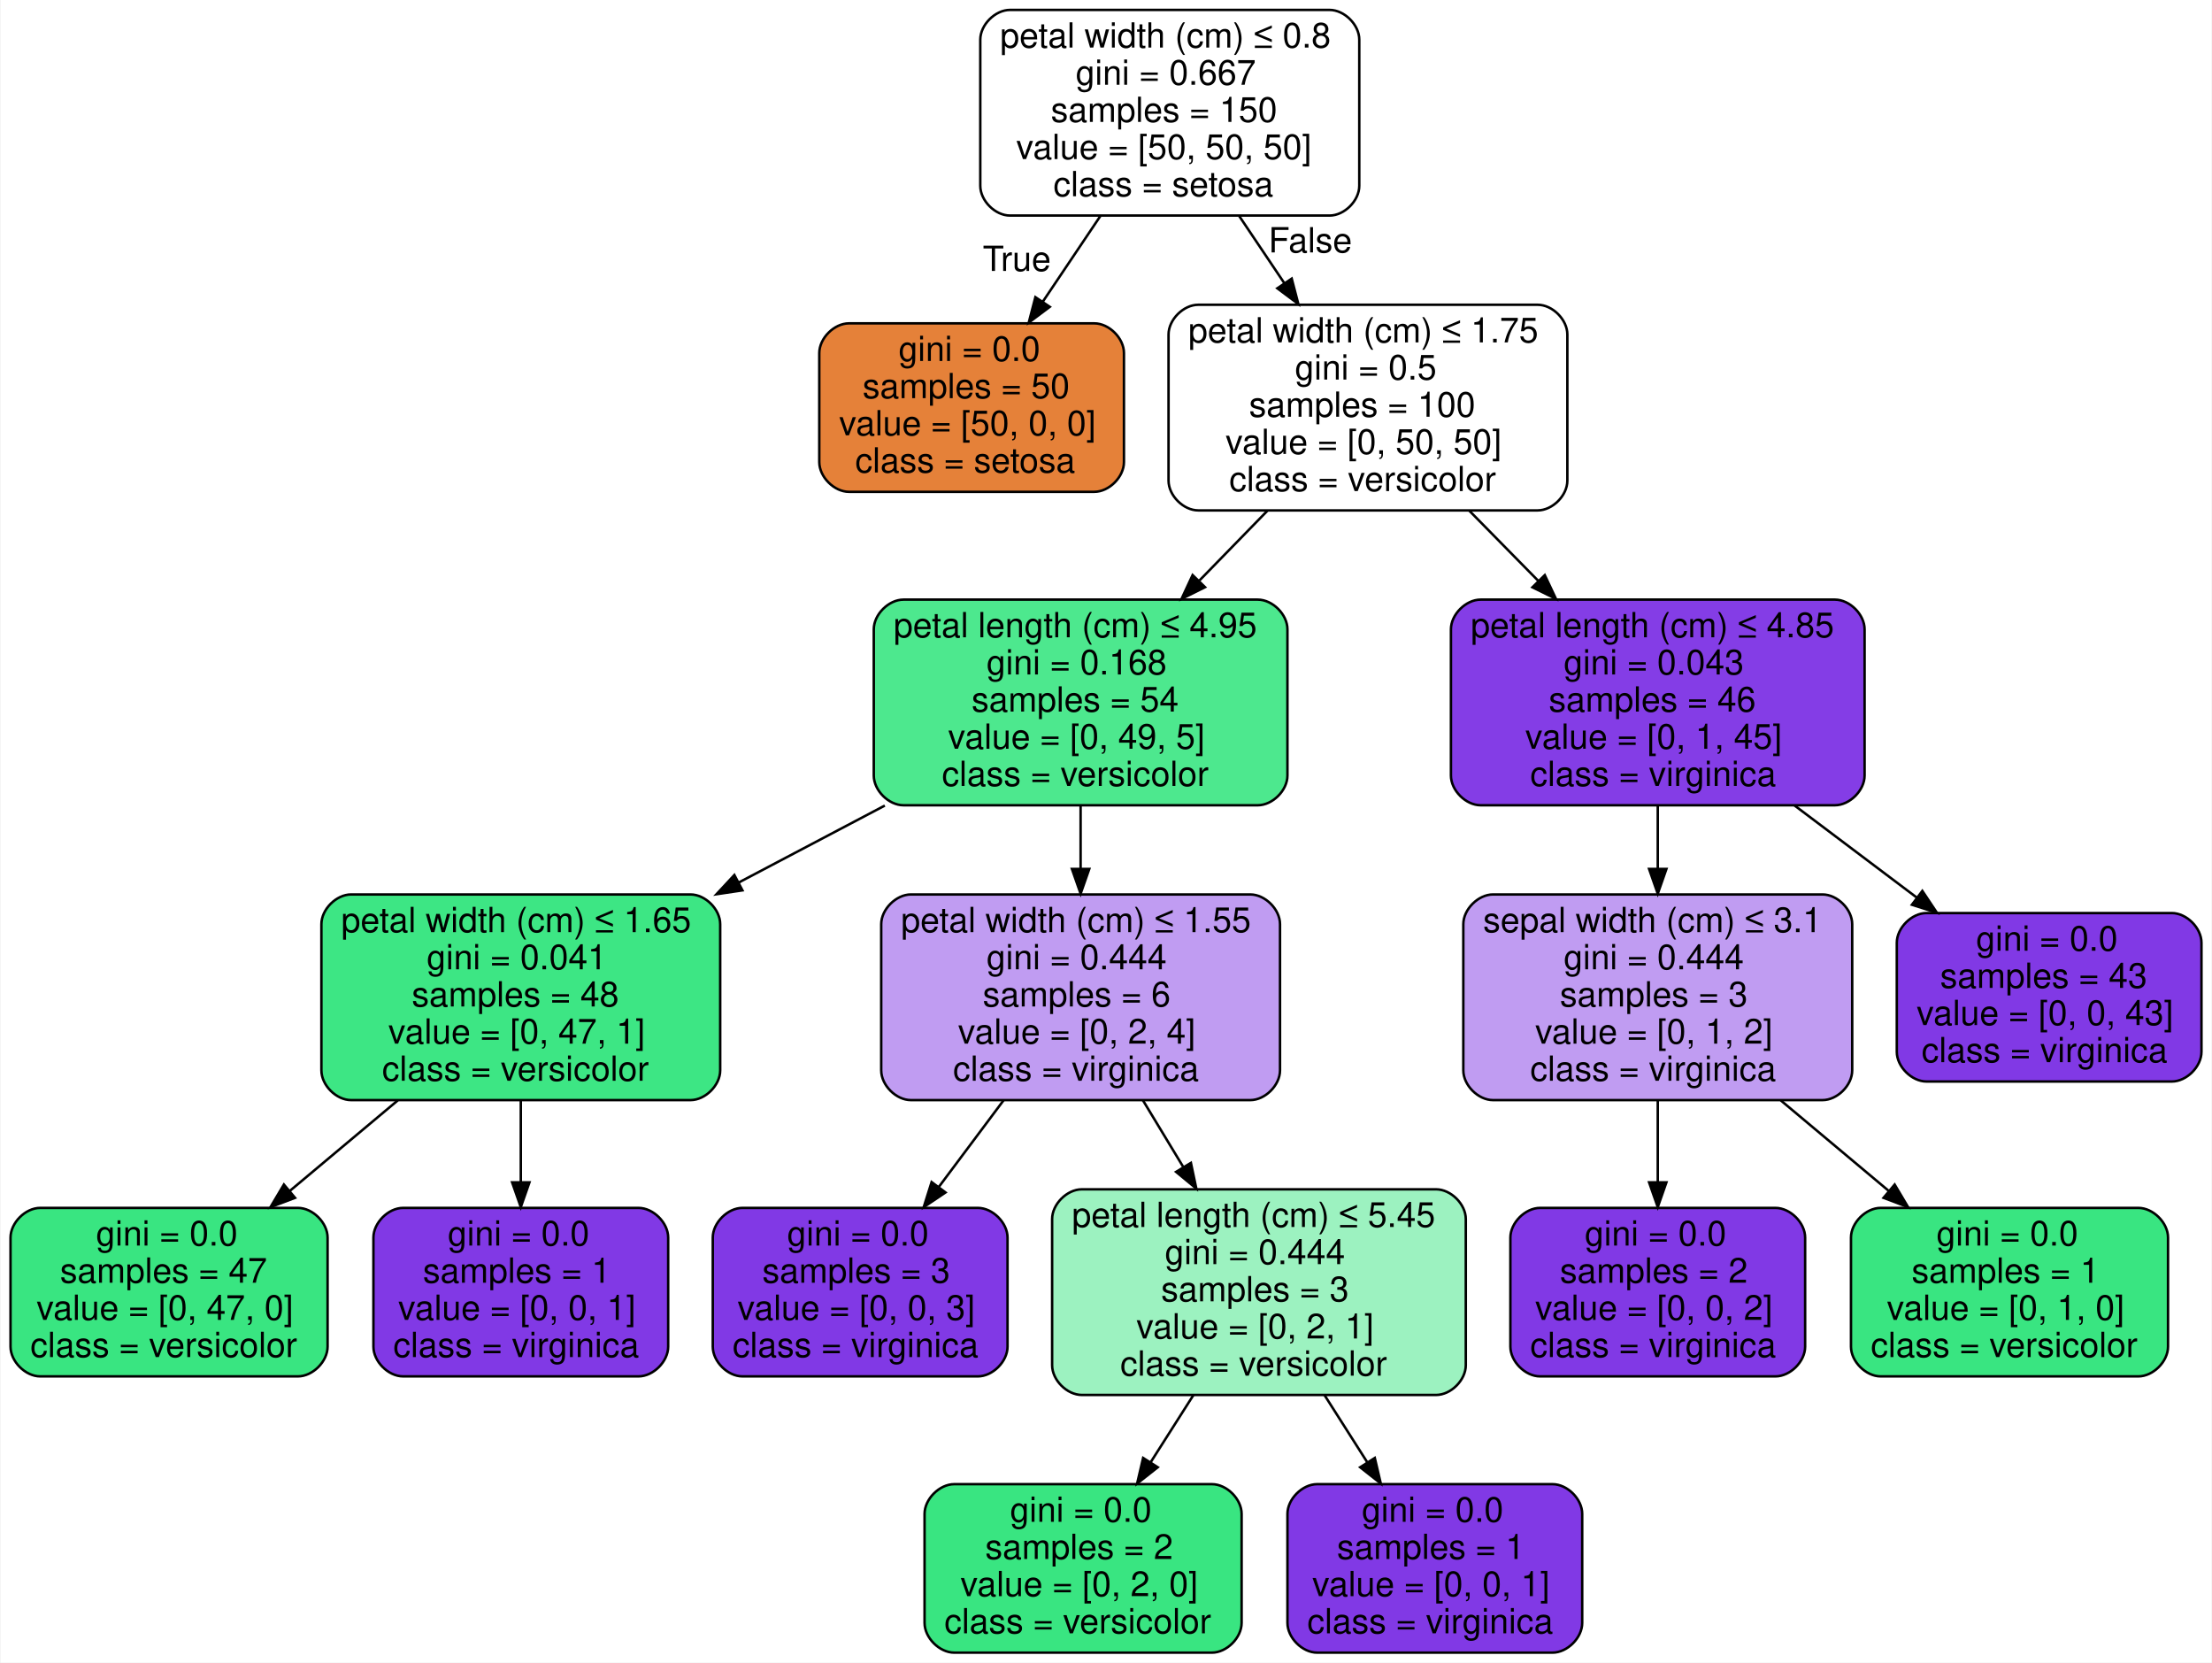
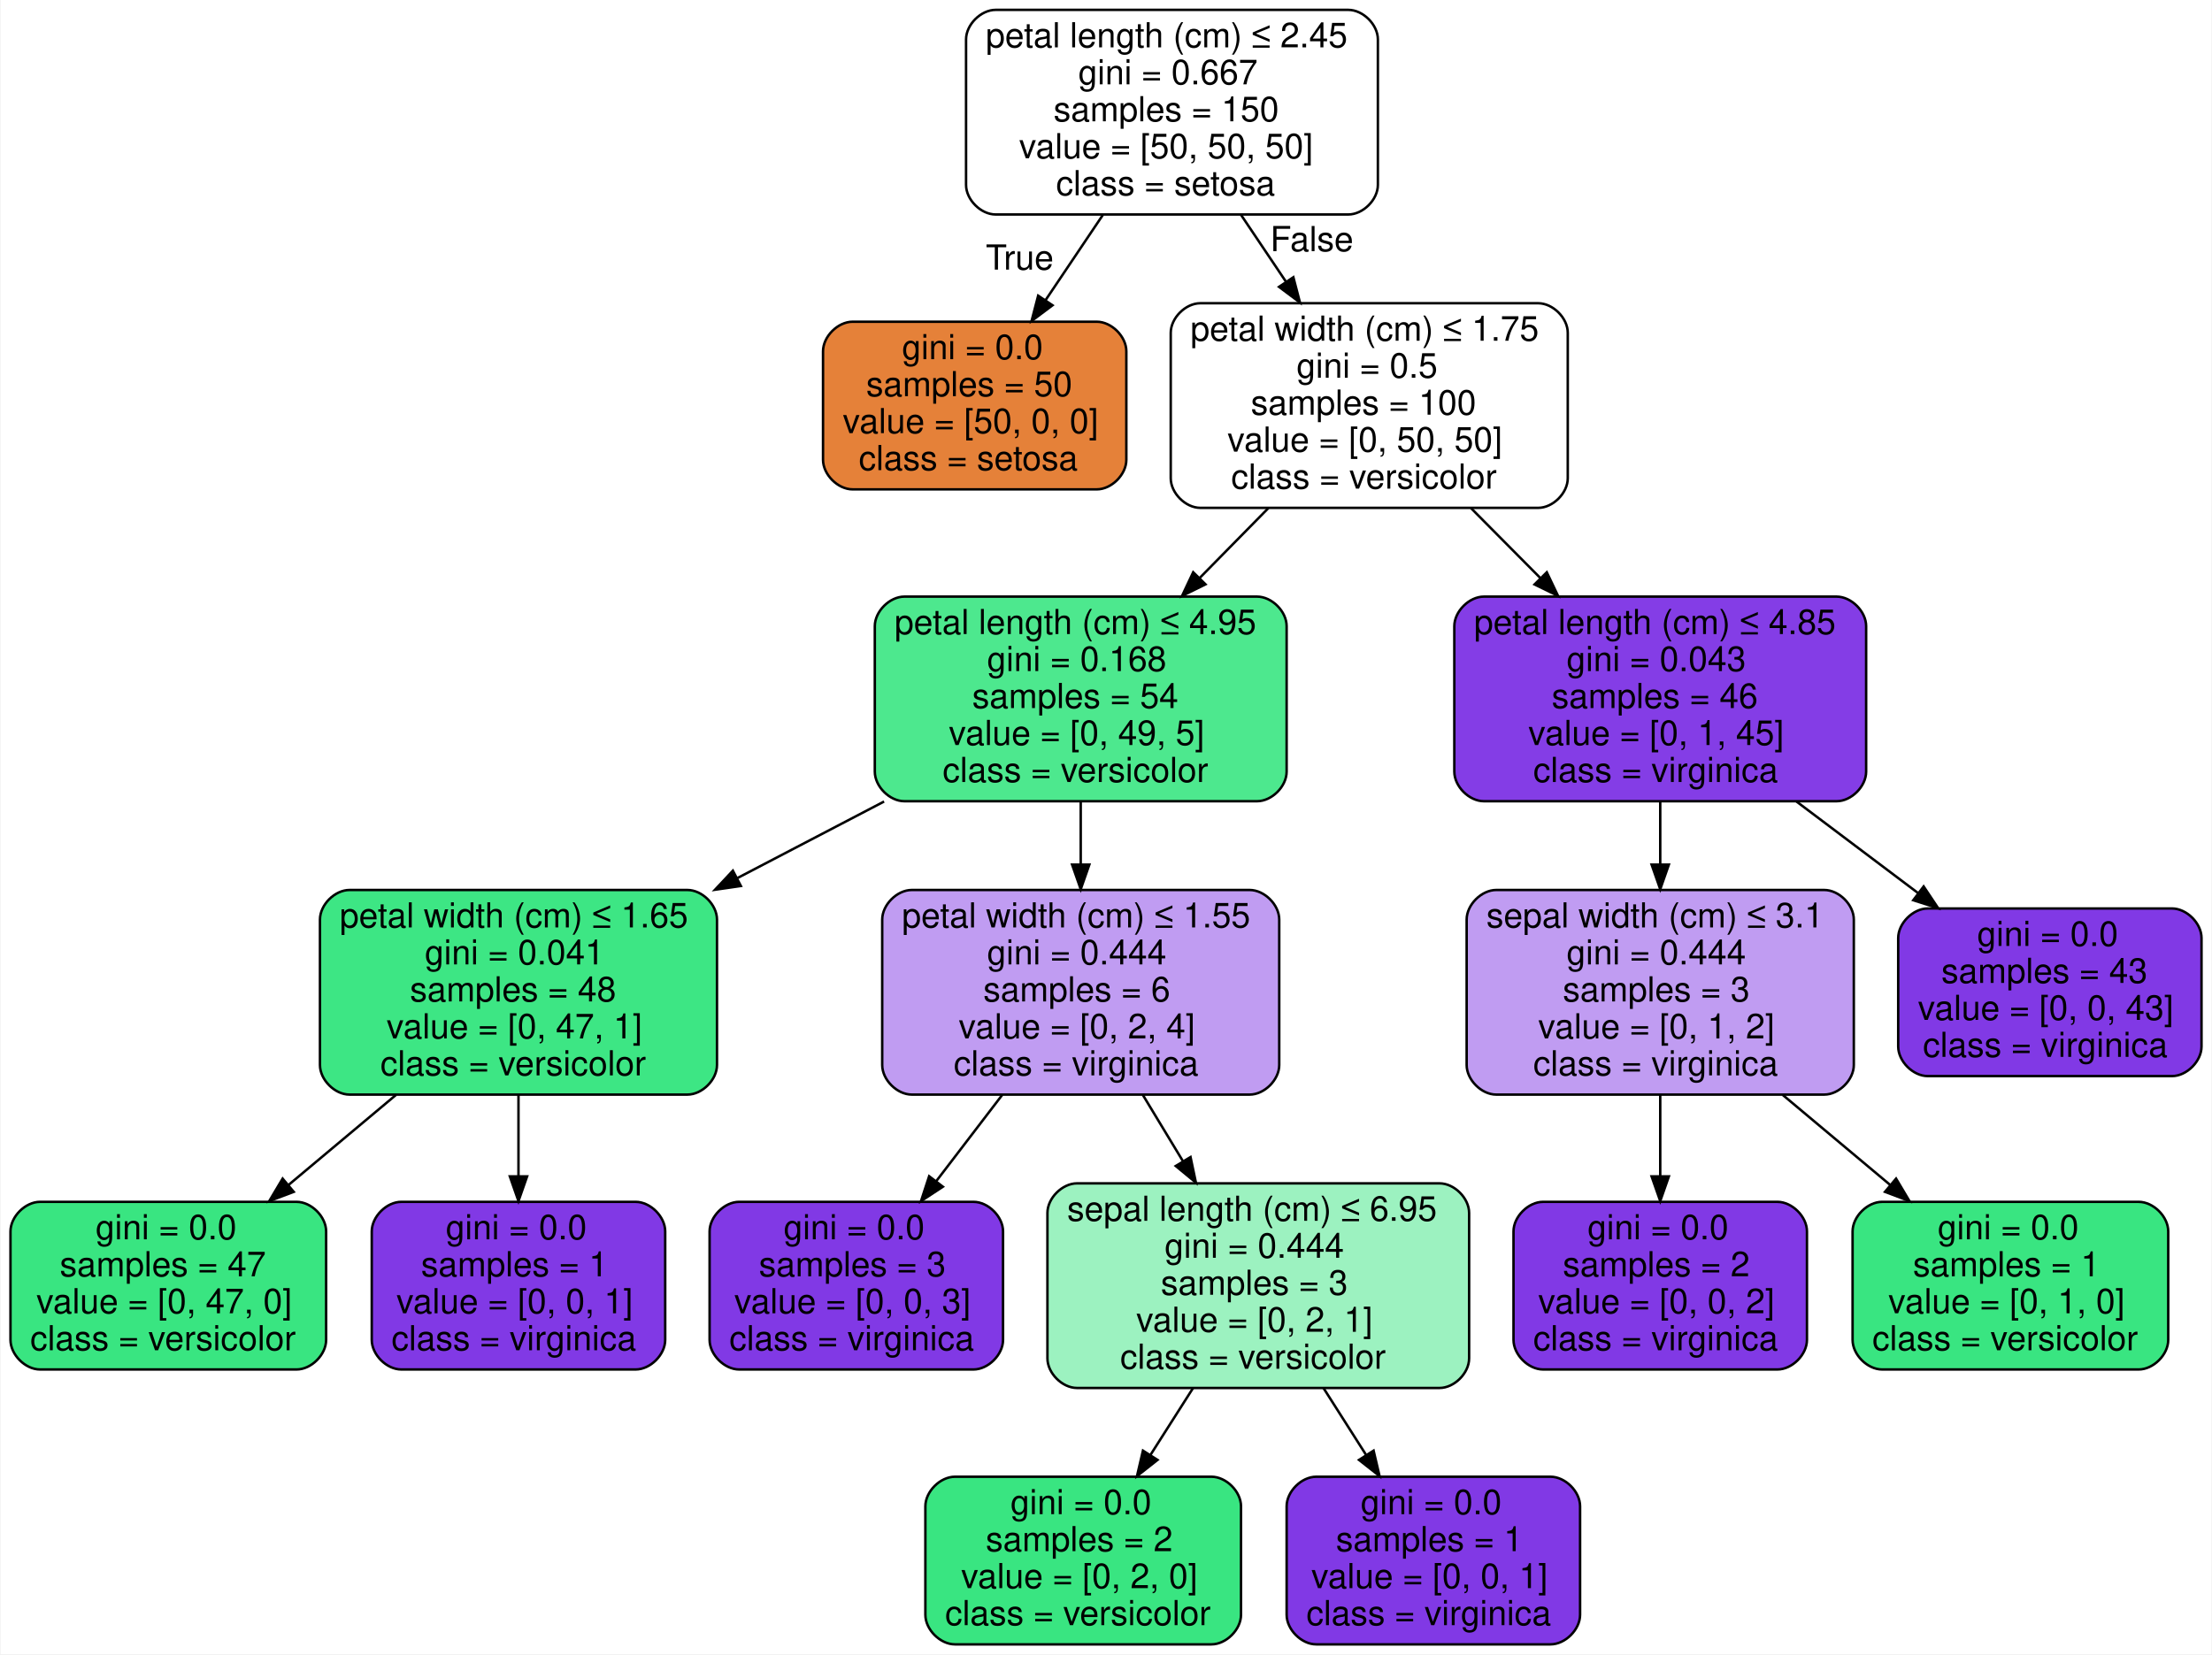
- <svg xmlns="http://www.w3.org/2000/svg" width="893pt" height="671pt" viewBox="0.00 0.00 892.50 671.00">
+ <svg xmlns="http://www.w3.org/2000/svg" width="897pt" height="671pt" viewBox="0.00 0.00 896.50 671.00">
  <g id="graph0" class="graph" transform="scale(1 1) rotate(0) translate(4 667)">
-     <polygon fill="#ffffff" stroke="transparent" points="-4,4 -4,-667 888.5,-667 888.5,4 -4,4" />
+     <polygon fill="#ffffff" stroke="transparent" points="-4,4 -4,-667 892.5,-667 892.5,4 -4,4" />
    <g id="node1" class="node">
-       <path fill="#ffffff" stroke="#000000" d="M532.5,-663C532.5,-663 403.5,-663 403.5,-663 397.5,-663 391.5,-657 391.5,-651 391.5,-651 391.5,-592 391.5,-592 391.5,-586 397.5,-580 403.5,-580 403.5,-580 532.5,-580 532.5,-580 538.5,-580 544.5,-586 544.5,-592 544.5,-592 544.5,-651 544.5,-651 544.5,-657 538.5,-663 532.5,-663" />
-       <text text-anchor="start" x="399.5" y="-647.8" font-family="Helvetica,sans-Serif" font-size="14.00" fill="#000000">petal width (cm) ≤ 0.8</text>
-       <text text-anchor="start" x="430" y="-632.8" font-family="Helvetica,sans-Serif" font-size="14.00" fill="#000000">gini = 0.667</text>
-       <text text-anchor="start" x="420" y="-617.8" font-family="Helvetica,sans-Serif" font-size="14.00" fill="#000000">samples = 150</text>
-       <text text-anchor="start" x="406" y="-602.8" font-family="Helvetica,sans-Serif" font-size="14.00" fill="#000000">value = [50, 50, 50]</text>
-       <text text-anchor="start" x="421" y="-587.8" font-family="Helvetica,sans-Serif" font-size="14.00" fill="#000000">class = setosa</text>
+       <path fill="#ffffff" stroke="#000000" d="M542.5,-663C542.5,-663 399.5,-663 399.5,-663 393.5,-663 387.5,-657 387.5,-651 387.5,-651 387.5,-592 387.5,-592 387.5,-586 393.5,-580 399.5,-580 399.5,-580 542.5,-580 542.5,-580 548.5,-580 554.5,-586 554.5,-592 554.5,-592 554.5,-651 554.5,-651 554.5,-657 548.5,-663 542.5,-663" />
+       <text text-anchor="start" x="395.5" y="-647.8" font-family="Helvetica,sans-Serif" font-size="14.00" fill="#000000">petal length (cm) ≤ 2.45</text>
+       <text text-anchor="start" x="433" y="-632.8" font-family="Helvetica,sans-Serif" font-size="14.00" fill="#000000">gini = 0.667</text>
+       <text text-anchor="start" x="423" y="-617.8" font-family="Helvetica,sans-Serif" font-size="14.00" fill="#000000">samples = 150</text>
+       <text text-anchor="start" x="409" y="-602.8" font-family="Helvetica,sans-Serif" font-size="14.00" fill="#000000">value = [50, 50, 50]</text>
+       <text text-anchor="start" x="424" y="-587.8" font-family="Helvetica,sans-Serif" font-size="14.00" fill="#000000">class = setosa</text>
    </g>
    <g id="node2" class="node">
-       <path fill="#e58139" stroke="#000000" d="M437.5,-536.5C437.5,-536.5 338.5,-536.5 338.5,-536.5 332.5,-536.5 326.5,-530.5 326.5,-524.5 326.5,-524.5 326.5,-480.5 326.5,-480.5 326.5,-474.5 332.5,-468.5 338.5,-468.5 338.5,-468.5 437.5,-468.5 437.5,-468.5 443.5,-468.5 449.5,-474.5 449.5,-480.5 449.5,-480.5 449.5,-524.5 449.5,-524.5 449.5,-530.5 443.5,-536.5 437.5,-536.5" />
-       <text text-anchor="start" x="358.5" y="-521.3" font-family="Helvetica,sans-Serif" font-size="14.00" fill="#000000">gini = 0.0</text>
-       <text text-anchor="start" x="344" y="-506.3" font-family="Helvetica,sans-Serif" font-size="14.00" fill="#000000">samples = 50</text>
-       <text text-anchor="start" x="334.5" y="-491.3" font-family="Helvetica,sans-Serif" font-size="14.00" fill="#000000">value = [50, 0, 0]</text>
-       <text text-anchor="start" x="341" y="-476.3" font-family="Helvetica,sans-Serif" font-size="14.00" fill="#000000">class = setosa</text>
+       <path fill="#e58139" stroke="#000000" d="M440.5,-536.5C440.5,-536.5 341.5,-536.5 341.5,-536.5 335.5,-536.5 329.5,-530.5 329.5,-524.5 329.5,-524.5 329.5,-480.5 329.5,-480.5 329.5,-474.5 335.5,-468.5 341.5,-468.5 341.5,-468.5 440.5,-468.5 440.5,-468.5 446.5,-468.5 452.5,-474.5 452.5,-480.5 452.5,-480.5 452.5,-524.5 452.5,-524.5 452.5,-530.5 446.5,-536.5 440.5,-536.5" />
+       <text text-anchor="start" x="361.5" y="-521.3" font-family="Helvetica,sans-Serif" font-size="14.00" fill="#000000">gini = 0.0</text>
+       <text text-anchor="start" x="347" y="-506.3" font-family="Helvetica,sans-Serif" font-size="14.00" fill="#000000">samples = 50</text>
+       <text text-anchor="start" x="337.5" y="-491.3" font-family="Helvetica,sans-Serif" font-size="14.00" fill="#000000">value = [50, 0, 0]</text>
+       <text text-anchor="start" x="344" y="-476.3" font-family="Helvetica,sans-Serif" font-size="14.00" fill="#000000">class = setosa</text>
    </g>
    <g id="edge1" class="edge">
-       <path fill="none" stroke="#000000" d="M440.02,-579.88C432.48,-568.664 424.311,-556.513 416.731,-545.237" />
-       <polygon fill="#000000" stroke="#000000" points="419.553,-543.161 411.069,-536.815 413.743,-547.067 419.553,-543.161" />
-       <text text-anchor="middle" x="406.261" y="-557.648" font-family="Helvetica,sans-Serif" font-size="14.00" fill="#000000">True</text>
+       <path fill="none" stroke="#000000" d="M443.02,-579.88C435.48,-568.664 427.311,-556.513 419.731,-545.237" />
+       <polygon fill="#000000" stroke="#000000" points="422.553,-543.161 414.069,-536.815 416.743,-547.067 422.553,-543.161" />
+       <text text-anchor="middle" x="409.261" y="-557.648" font-family="Helvetica,sans-Serif" font-size="14.00" fill="#000000">True</text>
    </g>
    <g id="node3" class="node">
-       <path fill="#ffffff" stroke="#000000" d="M616.5,-544C616.5,-544 479.5,-544 479.5,-544 473.5,-544 467.5,-538 467.5,-532 467.5,-532 467.5,-473 467.5,-473 467.5,-467 473.5,-461 479.5,-461 479.5,-461 616.5,-461 616.5,-461 622.5,-461 628.5,-467 628.5,-473 628.5,-473 628.5,-532 628.5,-532 628.5,-538 622.5,-544 616.5,-544" />
-       <text text-anchor="start" x="475.5" y="-528.8" font-family="Helvetica,sans-Serif" font-size="14.00" fill="#000000">petal width (cm) ≤ 1.75</text>
-       <text text-anchor="start" x="518.5" y="-513.8" font-family="Helvetica,sans-Serif" font-size="14.00" fill="#000000">gini = 0.5</text>
-       <text text-anchor="start" x="500" y="-498.8" font-family="Helvetica,sans-Serif" font-size="14.00" fill="#000000">samples = 100</text>
-       <text text-anchor="start" x="490.5" y="-483.8" font-family="Helvetica,sans-Serif" font-size="14.00" fill="#000000">value = [0, 50, 50]</text>
-       <text text-anchor="start" x="492" y="-468.8" font-family="Helvetica,sans-Serif" font-size="14.00" fill="#000000">class = versicolor</text>
+       <path fill="#ffffff" stroke="#000000" d="M619.5,-544C619.5,-544 482.5,-544 482.5,-544 476.5,-544 470.5,-538 470.5,-532 470.5,-532 470.5,-473 470.5,-473 470.5,-467 476.5,-461 482.5,-461 482.5,-461 619.5,-461 619.5,-461 625.5,-461 631.5,-467 631.5,-473 631.5,-473 631.5,-532 631.5,-532 631.5,-538 625.5,-544 619.5,-544" />
+       <text text-anchor="start" x="478.5" y="-528.8" font-family="Helvetica,sans-Serif" font-size="14.00" fill="#000000">petal width (cm) ≤ 1.75</text>
+       <text text-anchor="start" x="521.5" y="-513.8" font-family="Helvetica,sans-Serif" font-size="14.00" fill="#000000">gini = 0.5</text>
+       <text text-anchor="start" x="503" y="-498.8" font-family="Helvetica,sans-Serif" font-size="14.00" fill="#000000">samples = 100</text>
+       <text text-anchor="start" x="493.5" y="-483.8" font-family="Helvetica,sans-Serif" font-size="14.00" fill="#000000">value = [0, 50, 50]</text>
+       <text text-anchor="start" x="495" y="-468.8" font-family="Helvetica,sans-Serif" font-size="14.00" fill="#000000">class = versicolor</text>
    </g>
    <g id="edge2" class="edge">
-       <path fill="none" stroke="#000000" d="M495.98,-579.88C501.853,-571.143 508.107,-561.84 514.168,-552.825" />
-       <polygon fill="#000000" stroke="#000000" points="517.226,-554.55 519.9,-544.298 511.417,-550.644 517.226,-554.55" />
-       <text text-anchor="middle" x="524.708" y="-565.131" font-family="Helvetica,sans-Serif" font-size="14.00" fill="#000000">False</text>
+       <path fill="none" stroke="#000000" d="M498.98,-579.88C504.853,-571.143 511.107,-561.84 517.168,-552.825" />
+       <polygon fill="#000000" stroke="#000000" points="520.226,-554.55 522.9,-544.298 514.417,-550.644 520.226,-554.55" />
+       <text text-anchor="middle" x="527.708" y="-565.131" font-family="Helvetica,sans-Serif" font-size="14.00" fill="#000000">False</text>
    </g>
    <g id="node4" class="node">
-       <path fill="#4de88e" stroke="#000000" d="M503.5,-425C503.5,-425 360.5,-425 360.5,-425 354.5,-425 348.5,-419 348.5,-413 348.5,-413 348.5,-354 348.5,-354 348.5,-348 354.5,-342 360.5,-342 360.5,-342 503.5,-342 503.5,-342 509.5,-342 515.5,-348 515.5,-354 515.5,-354 515.5,-413 515.5,-413 515.5,-419 509.5,-425 503.5,-425" />
-       <text text-anchor="start" x="356.5" y="-409.8" font-family="Helvetica,sans-Serif" font-size="14.00" fill="#000000">petal length (cm) ≤ 4.95</text>
-       <text text-anchor="start" x="394" y="-394.8" font-family="Helvetica,sans-Serif" font-size="14.00" fill="#000000">gini = 0.168</text>
-       <text text-anchor="start" x="388" y="-379.8" font-family="Helvetica,sans-Serif" font-size="14.00" fill="#000000">samples = 54</text>
-       <text text-anchor="start" x="378.5" y="-364.8" font-family="Helvetica,sans-Serif" font-size="14.00" fill="#000000">value = [0, 49, 5]</text>
-       <text text-anchor="start" x="376" y="-349.8" font-family="Helvetica,sans-Serif" font-size="14.00" fill="#000000">class = versicolor</text>
+       <path fill="#4de88e" stroke="#000000" d="M505.5,-425C505.5,-425 362.5,-425 362.5,-425 356.5,-425 350.5,-419 350.5,-413 350.5,-413 350.5,-354 350.5,-354 350.5,-348 356.5,-342 362.5,-342 362.5,-342 505.5,-342 505.5,-342 511.5,-342 517.5,-348 517.5,-354 517.5,-354 517.5,-413 517.5,-413 517.5,-419 511.5,-425 505.5,-425" />
+       <text text-anchor="start" x="358.5" y="-409.8" font-family="Helvetica,sans-Serif" font-size="14.00" fill="#000000">petal length (cm) ≤ 4.95</text>
+       <text text-anchor="start" x="396" y="-394.8" font-family="Helvetica,sans-Serif" font-size="14.00" fill="#000000">gini = 0.168</text>
+       <text text-anchor="start" x="390" y="-379.8" font-family="Helvetica,sans-Serif" font-size="14.00" fill="#000000">samples = 54</text>
+       <text text-anchor="start" x="380.5" y="-364.8" font-family="Helvetica,sans-Serif" font-size="14.00" fill="#000000">value = [0, 49, 5]</text>
+       <text text-anchor="start" x="378" y="-349.8" font-family="Helvetica,sans-Serif" font-size="14.00" fill="#000000">class = versicolor</text>
    </g>
    <g id="edge3" class="edge">
-       <path fill="none" stroke="#000000" d="M507.429,-460.88C498.562,-451.783 489.096,-442.072 479.971,-432.712" />
-       <polygon fill="#000000" stroke="#000000" points="482.231,-430.016 472.744,-425.298 477.218,-434.902 482.231,-430.016" />
+       <path fill="none" stroke="#000000" d="M510.079,-460.88C501.047,-451.693 491.399,-441.88 482.111,-432.434" />
+       <polygon fill="#000000" stroke="#000000" points="484.602,-429.975 475.096,-425.298 479.611,-434.883 484.602,-429.975" />
    </g>
    <g id="node13" class="node">
-       <path fill="#843de6" stroke="#000000" d="M736.5,-425C736.5,-425 593.5,-425 593.5,-425 587.5,-425 581.5,-419 581.5,-413 581.5,-413 581.5,-354 581.5,-354 581.5,-348 587.5,-342 593.5,-342 593.5,-342 736.5,-342 736.5,-342 742.5,-342 748.5,-348 748.5,-354 748.5,-354 748.5,-413 748.5,-413 748.5,-419 742.5,-425 736.5,-425" />
-       <text text-anchor="start" x="589.5" y="-409.8" font-family="Helvetica,sans-Serif" font-size="14.00" fill="#000000">petal length (cm) ≤ 4.85</text>
-       <text text-anchor="start" x="627" y="-394.8" font-family="Helvetica,sans-Serif" font-size="14.00" fill="#000000">gini = 0.043</text>
-       <text text-anchor="start" x="621" y="-379.8" font-family="Helvetica,sans-Serif" font-size="14.00" fill="#000000">samples = 46</text>
-       <text text-anchor="start" x="611.5" y="-364.8" font-family="Helvetica,sans-Serif" font-size="14.00" fill="#000000">value = [0, 1, 45]</text>
-       <text text-anchor="start" x="613.5" y="-349.8" font-family="Helvetica,sans-Serif" font-size="14.00" fill="#000000">class = virginica</text>
+       <path fill="#843de6" stroke="#000000" d="M740.5,-425C740.5,-425 597.5,-425 597.5,-425 591.5,-425 585.5,-419 585.5,-413 585.5,-413 585.5,-354 585.5,-354 585.5,-348 591.5,-342 597.5,-342 597.5,-342 740.5,-342 740.5,-342 746.5,-342 752.5,-348 752.5,-354 752.5,-354 752.5,-413 752.5,-413 752.5,-419 746.5,-425 740.5,-425" />
+       <text text-anchor="start" x="593.5" y="-409.8" font-family="Helvetica,sans-Serif" font-size="14.00" fill="#000000">petal length (cm) ≤ 4.85</text>
+       <text text-anchor="start" x="631" y="-394.8" font-family="Helvetica,sans-Serif" font-size="14.00" fill="#000000">gini = 0.043</text>
+       <text text-anchor="start" x="625" y="-379.8" font-family="Helvetica,sans-Serif" font-size="14.00" fill="#000000">samples = 46</text>
+       <text text-anchor="start" x="615.5" y="-364.8" font-family="Helvetica,sans-Serif" font-size="14.00" fill="#000000">value = [0, 1, 45]</text>
+       <text text-anchor="start" x="617.5" y="-349.8" font-family="Helvetica,sans-Serif" font-size="14.00" fill="#000000">class = virginica</text>
    </g>
    <g id="edge12" class="edge">
-       <path fill="none" stroke="#000000" d="M588.921,-460.88C597.953,-451.693 607.601,-441.88 616.889,-432.434" />
-       <polygon fill="#000000" stroke="#000000" points="619.389,-434.883 623.904,-425.298 614.398,-429.975 619.389,-434.883" />
+       <path fill="none" stroke="#000000" d="M592.271,-460.88C601.38,-451.693 611.111,-441.88 620.478,-432.434" />
+       <polygon fill="#000000" stroke="#000000" points="622.997,-434.863 627.553,-425.298 618.027,-429.935 622.997,-434.863" />
    </g>
    <g id="node5" class="node">
      <path fill="#3de684" stroke="#000000" d="M274.5,-306C274.5,-306 137.5,-306 137.5,-306 131.5,-306 125.5,-300 125.5,-294 125.5,-294 125.5,-235 125.5,-235 125.5,-229 131.5,-223 137.5,-223 137.5,-223 274.5,-223 274.5,-223 280.5,-223 286.5,-229 286.5,-235 286.5,-235 286.5,-294 286.5,-294 286.5,-300 280.5,-306 274.5,-306" />
      <text text-anchor="start" x="133.5" y="-290.8" font-family="Helvetica,sans-Serif" font-size="14.00" fill="#000000">petal width (cm) ≤ 1.65</text>
      <text text-anchor="start" x="168" y="-275.8" font-family="Helvetica,sans-Serif" font-size="14.00" fill="#000000">gini = 0.041</text>
      <text text-anchor="start" x="162" y="-260.8" font-family="Helvetica,sans-Serif" font-size="14.00" fill="#000000">samples = 48</text>
      <text text-anchor="start" x="152.5" y="-245.8" font-family="Helvetica,sans-Serif" font-size="14.00" fill="#000000">value = [0, 47, 1]</text>
      <text text-anchor="start" x="150" y="-230.8" font-family="Helvetica,sans-Serif" font-size="14.00" fill="#000000">class = versicolor</text>
    </g>
    <g id="edge4" class="edge">
-       <path fill="none" stroke="#000000" d="M352.956,-341.88C333.86,-331.824 313.337,-321.018 293.864,-310.764" />
-       <polygon fill="#000000" stroke="#000000" points="295.478,-307.659 284.999,-306.097 292.217,-313.853 295.478,-307.659" />
+       <path fill="none" stroke="#000000" d="M354.257,-341.88C334.991,-331.824 314.287,-321.018 294.641,-310.764" />
+       <polygon fill="#000000" stroke="#000000" points="296.183,-307.621 285.698,-306.097 292.944,-313.827 296.183,-307.621" />
    </g>
    <g id="node8" class="node">
-       <path fill="#c09cf2" stroke="#000000" d="M500.5,-306C500.5,-306 363.5,-306 363.5,-306 357.5,-306 351.5,-300 351.5,-294 351.5,-294 351.5,-235 351.5,-235 351.5,-229 357.5,-223 363.5,-223 363.5,-223 500.5,-223 500.5,-223 506.5,-223 512.5,-229 512.5,-235 512.5,-235 512.5,-294 512.5,-294 512.5,-300 506.5,-306 500.5,-306" />
-       <text text-anchor="start" x="359.5" y="-290.8" font-family="Helvetica,sans-Serif" font-size="14.00" fill="#000000">petal width (cm) ≤ 1.55</text>
-       <text text-anchor="start" x="394" y="-275.8" font-family="Helvetica,sans-Serif" font-size="14.00" fill="#000000">gini = 0.444</text>
-       <text text-anchor="start" x="392.5" y="-260.8" font-family="Helvetica,sans-Serif" font-size="14.00" fill="#000000">samples = 6</text>
-       <text text-anchor="start" x="382.5" y="-245.8" font-family="Helvetica,sans-Serif" font-size="14.00" fill="#000000">value = [0, 2, 4]</text>
-       <text text-anchor="start" x="380.5" y="-230.8" font-family="Helvetica,sans-Serif" font-size="14.00" fill="#000000">class = virginica</text>
+       <path fill="#c09cf2" stroke="#000000" d="M502.5,-306C502.5,-306 365.5,-306 365.5,-306 359.5,-306 353.5,-300 353.5,-294 353.5,-294 353.5,-235 353.5,-235 353.5,-229 359.5,-223 365.5,-223 365.5,-223 502.5,-223 502.5,-223 508.5,-223 514.5,-229 514.5,-235 514.5,-235 514.5,-294 514.5,-294 514.5,-300 508.5,-306 502.5,-306" />
+       <text text-anchor="start" x="361.5" y="-290.8" font-family="Helvetica,sans-Serif" font-size="14.00" fill="#000000">petal width (cm) ≤ 1.55</text>
+       <text text-anchor="start" x="396" y="-275.8" font-family="Helvetica,sans-Serif" font-size="14.00" fill="#000000">gini = 0.444</text>
+       <text text-anchor="start" x="394.5" y="-260.8" font-family="Helvetica,sans-Serif" font-size="14.00" fill="#000000">samples = 6</text>
+       <text text-anchor="start" x="384.5" y="-245.8" font-family="Helvetica,sans-Serif" font-size="14.00" fill="#000000">value = [0, 2, 4]</text>
+       <text text-anchor="start" x="382.5" y="-230.8" font-family="Helvetica,sans-Serif" font-size="14.00" fill="#000000">class = virginica</text>
    </g>
    <g id="edge7" class="edge">
-       <path fill="none" stroke="#000000" d="M432,-341.88C432,-333.684 432,-324.989 432,-316.501" />
-       <polygon fill="#000000" stroke="#000000" points="435.5,-316.298 432,-306.298 428.5,-316.298 435.5,-316.298" />
+       <path fill="none" stroke="#000000" d="M434,-341.88C434,-333.684 434,-324.989 434,-316.501" />
+       <polygon fill="#000000" stroke="#000000" points="437.5,-316.298 434,-306.298 430.5,-316.298 437.5,-316.298" />
    </g>
    <g id="node6" class="node">
      <path fill="#39e581" stroke="#000000" d="M116,-179.5C116,-179.5 12,-179.5 12,-179.5 6,-179.5 0,-173.5 0,-167.5 0,-167.5 0,-123.5 0,-123.5 0,-117.5 6,-111.5 12,-111.5 12,-111.5 116,-111.5 116,-111.5 122,-111.5 128,-117.5 128,-123.5 128,-123.5 128,-167.5 128,-167.5 128,-173.5 122,-179.5 116,-179.5" />
      <text text-anchor="start" x="34.5" y="-164.3" font-family="Helvetica,sans-Serif" font-size="14.00" fill="#000000">gini = 0.0</text>
      <text text-anchor="start" x="20" y="-149.3" font-family="Helvetica,sans-Serif" font-size="14.00" fill="#000000">samples = 47</text>
      <text text-anchor="start" x="10.5" y="-134.3" font-family="Helvetica,sans-Serif" font-size="14.00" fill="#000000">value = [0, 47, 0]</text>
      <text text-anchor="start" x="8" y="-119.3" font-family="Helvetica,sans-Serif" font-size="14.00" fill="#000000">class = versicolor</text>
    </g>
    <g id="edge5" class="edge">
      <path fill="none" stroke="#000000" d="M156.335,-222.88C142.164,-211.004 126.743,-198.08 112.634,-186.257" />
      <polygon fill="#000000" stroke="#000000" points="114.86,-183.555 104.947,-179.815 110.364,-188.921 114.86,-183.555" />
    </g>
    <g id="node7" class="node">
      <path fill="#8139e5" stroke="#000000" d="M253.5,-179.5C253.5,-179.5 158.5,-179.5 158.5,-179.5 152.5,-179.5 146.5,-173.5 146.5,-167.5 146.5,-167.5 146.5,-123.5 146.5,-123.5 146.5,-117.5 152.5,-111.5 158.5,-111.5 158.5,-111.5 253.5,-111.5 253.5,-111.5 259.5,-111.5 265.5,-117.5 265.5,-123.5 265.5,-123.5 265.5,-167.5 265.5,-167.5 265.5,-173.5 259.5,-179.5 253.5,-179.5" />
      <text text-anchor="start" x="176.5" y="-164.3" font-family="Helvetica,sans-Serif" font-size="14.00" fill="#000000">gini = 0.0</text>
      <text text-anchor="start" x="166.5" y="-149.3" font-family="Helvetica,sans-Serif" font-size="14.00" fill="#000000">samples = 1</text>
      <text text-anchor="start" x="156.5" y="-134.3" font-family="Helvetica,sans-Serif" font-size="14.00" fill="#000000">value = [0, 0, 1]</text>
      <text text-anchor="start" x="154.5" y="-119.3" font-family="Helvetica,sans-Serif" font-size="14.00" fill="#000000">class = virginica</text>
    </g>
    <g id="edge6" class="edge">
      <path fill="none" stroke="#000000" d="M206,-222.88C206,-212.213 206,-200.702 206,-189.901" />
      <polygon fill="#000000" stroke="#000000" points="209.5,-189.815 206,-179.815 202.5,-189.815 209.5,-189.815" />
    </g>
    <g id="node9" class="node">
      <path fill="#8139e5" stroke="#000000" d="M390.5,-179.5C390.5,-179.5 295.5,-179.5 295.5,-179.5 289.5,-179.5 283.5,-173.5 283.5,-167.5 283.5,-167.5 283.5,-123.5 283.5,-123.5 283.5,-117.5 289.5,-111.5 295.5,-111.5 295.5,-111.5 390.5,-111.5 390.5,-111.5 396.5,-111.5 402.5,-117.5 402.5,-123.5 402.5,-123.5 402.5,-167.5 402.5,-167.5 402.5,-173.5 396.5,-179.5 390.5,-179.5" />
      <text text-anchor="start" x="313.5" y="-164.3" font-family="Helvetica,sans-Serif" font-size="14.00" fill="#000000">gini = 0.0</text>
      <text text-anchor="start" x="303.5" y="-149.3" font-family="Helvetica,sans-Serif" font-size="14.00" fill="#000000">samples = 3</text>
      <text text-anchor="start" x="293.5" y="-134.3" font-family="Helvetica,sans-Serif" font-size="14.00" fill="#000000">value = [0, 0, 3]</text>
      <text text-anchor="start" x="291.5" y="-119.3" font-family="Helvetica,sans-Serif" font-size="14.00" fill="#000000">class = virginica</text>
    </g>
    <g id="edge8" class="edge">
-       <path fill="none" stroke="#000000" d="M400.872,-222.88C392.401,-211.554 383.218,-199.275 374.715,-187.906" />
-       <polygon fill="#000000" stroke="#000000" points="377.456,-185.727 368.664,-179.815 371.851,-189.919 377.456,-185.727" />
+       <path fill="none" stroke="#000000" d="M402.173,-222.88C393.512,-211.554 384.122,-199.275 375.428,-187.906" />
+       <polygon fill="#000000" stroke="#000000" points="378.096,-185.632 369.241,-179.815 372.535,-189.885 378.096,-185.632" />
    </g>
    <g id="node10" class="node">
-       <path fill="#9cf2c0" stroke="#000000" d="M575.5,-187C575.5,-187 432.5,-187 432.5,-187 426.5,-187 420.5,-181 420.5,-175 420.5,-175 420.5,-116 420.5,-116 420.5,-110 426.5,-104 432.5,-104 432.5,-104 575.5,-104 575.5,-104 581.5,-104 587.5,-110 587.5,-116 587.5,-116 587.5,-175 587.5,-175 587.5,-181 581.5,-187 575.5,-187" />
-       <text text-anchor="start" x="428.5" y="-171.8" font-family="Helvetica,sans-Serif" font-size="14.00" fill="#000000">petal length (cm) ≤ 5.45</text>
-       <text text-anchor="start" x="466" y="-156.8" font-family="Helvetica,sans-Serif" font-size="14.00" fill="#000000">gini = 0.444</text>
-       <text text-anchor="start" x="464.5" y="-141.8" font-family="Helvetica,sans-Serif" font-size="14.00" fill="#000000">samples = 3</text>
-       <text text-anchor="start" x="454.5" y="-126.8" font-family="Helvetica,sans-Serif" font-size="14.00" fill="#000000">value = [0, 2, 1]</text>
-       <text text-anchor="start" x="448" y="-111.8" font-family="Helvetica,sans-Serif" font-size="14.00" fill="#000000">class = versicolor</text>
+       <path fill="#9cf2c0" stroke="#000000" d="M579.5,-187C579.5,-187 432.5,-187 432.5,-187 426.5,-187 420.5,-181 420.5,-175 420.5,-175 420.5,-116 420.5,-116 420.5,-110 426.5,-104 432.5,-104 432.5,-104 579.5,-104 579.5,-104 585.5,-104 591.5,-110 591.5,-116 591.5,-116 591.5,-175 591.5,-175 591.5,-181 585.5,-187 579.5,-187" />
+       <text text-anchor="start" x="428.5" y="-171.8" font-family="Helvetica,sans-Serif" font-size="14.00" fill="#000000">sepal length (cm) ≤ 6.95</text>
+       <text text-anchor="start" x="468" y="-156.8" font-family="Helvetica,sans-Serif" font-size="14.00" fill="#000000">gini = 0.444</text>
+       <text text-anchor="start" x="466.5" y="-141.8" font-family="Helvetica,sans-Serif" font-size="14.00" fill="#000000">samples = 3</text>
+       <text text-anchor="start" x="456.5" y="-126.8" font-family="Helvetica,sans-Serif" font-size="14.00" fill="#000000">value = [0, 2, 1]</text>
+       <text text-anchor="start" x="450" y="-111.8" font-family="Helvetica,sans-Serif" font-size="14.00" fill="#000000">class = versicolor</text>
    </g>
    <g id="edge9" class="edge">
-       <path fill="none" stroke="#000000" d="M457.182,-222.88C462.413,-214.233 467.981,-205.032 473.382,-196.104" />
-       <polygon fill="#000000" stroke="#000000" points="476.528,-197.666 478.71,-187.298 470.539,-194.042 476.528,-197.666" />
+       <path fill="none" stroke="#000000" d="M459.182,-222.88C464.413,-214.233 469.981,-205.032 475.382,-196.104" />
+       <polygon fill="#000000" stroke="#000000" points="478.528,-197.666 480.71,-187.298 472.539,-194.042 478.528,-197.666" />
    </g>
    <g id="node11" class="node">
-       <path fill="#39e581" stroke="#000000" d="M485,-68C485,-68 381,-68 381,-68 375,-68 369,-62 369,-56 369,-56 369,-12 369,-12 369,-6 375,0 381,0 381,0 485,0 485,0 491,0 497,-6 497,-12 497,-12 497,-56 497,-56 497,-62 491,-68 485,-68" />
-       <text text-anchor="start" x="403.5" y="-52.8" font-family="Helvetica,sans-Serif" font-size="14.00" fill="#000000">gini = 0.0</text>
-       <text text-anchor="start" x="393.5" y="-37.8" font-family="Helvetica,sans-Serif" font-size="14.00" fill="#000000">samples = 2</text>
-       <text text-anchor="start" x="383.5" y="-22.8" font-family="Helvetica,sans-Serif" font-size="14.00" fill="#000000">value = [0, 2, 0]</text>
-       <text text-anchor="start" x="377" y="-7.8" font-family="Helvetica,sans-Serif" font-size="14.00" fill="#000000">class = versicolor</text>
+       <path fill="#39e581" stroke="#000000" d="M487,-68C487,-68 383,-68 383,-68 377,-68 371,-62 371,-56 371,-56 371,-12 371,-12 371,-6 377,0 383,0 383,0 487,0 487,0 493,0 499,-6 499,-12 499,-12 499,-56 499,-56 499,-62 493,-68 487,-68" />
+       <text text-anchor="start" x="405.5" y="-52.8" font-family="Helvetica,sans-Serif" font-size="14.00" fill="#000000">gini = 0.0</text>
+       <text text-anchor="start" x="395.5" y="-37.8" font-family="Helvetica,sans-Serif" font-size="14.00" fill="#000000">samples = 2</text>
+       <text text-anchor="start" x="385.5" y="-22.8" font-family="Helvetica,sans-Serif" font-size="14.00" fill="#000000">value = [0, 2, 0]</text>
+       <text text-anchor="start" x="379" y="-7.8" font-family="Helvetica,sans-Serif" font-size="14.00" fill="#000000">class = versicolor</text>
    </g>
    <g id="edge10" class="edge">
-       <path fill="none" stroke="#000000" d="M477.562,-103.981C471.944,-95.159 466.001,-85.826 460.35,-76.951" />
-       <polygon fill="#000000" stroke="#000000" points="463.142,-74.819 454.818,-68.264 457.237,-78.579 463.142,-74.819" />
+       <path fill="none" stroke="#000000" d="M479.562,-103.981C473.944,-95.159 468.001,-85.826 462.35,-76.951" />
+       <polygon fill="#000000" stroke="#000000" points="465.142,-74.819 456.818,-68.264 459.237,-78.579 465.142,-74.819" />
    </g>
    <g id="node12" class="node">
-       <path fill="#8139e5" stroke="#000000" d="M622.5,-68C622.5,-68 527.5,-68 527.5,-68 521.5,-68 515.5,-62 515.5,-56 515.5,-56 515.5,-12 515.5,-12 515.5,-6 521.5,0 527.5,0 527.5,0 622.5,0 622.5,0 628.5,0 634.5,-6 634.5,-12 634.5,-12 634.5,-56 634.5,-56 634.5,-62 628.5,-68 622.5,-68" />
-       <text text-anchor="start" x="545.5" y="-52.8" font-family="Helvetica,sans-Serif" font-size="14.00" fill="#000000">gini = 0.0</text>
-       <text text-anchor="start" x="535.5" y="-37.8" font-family="Helvetica,sans-Serif" font-size="14.00" fill="#000000">samples = 1</text>
-       <text text-anchor="start" x="525.5" y="-22.8" font-family="Helvetica,sans-Serif" font-size="14.00" fill="#000000">value = [0, 0, 1]</text>
-       <text text-anchor="start" x="523.5" y="-7.8" font-family="Helvetica,sans-Serif" font-size="14.00" fill="#000000">class = virginica</text>
+       <path fill="#8139e5" stroke="#000000" d="M624.5,-68C624.5,-68 529.5,-68 529.5,-68 523.5,-68 517.5,-62 517.5,-56 517.5,-56 517.5,-12 517.5,-12 517.5,-6 523.5,0 529.5,0 529.5,0 624.5,0 624.5,0 630.5,0 636.5,-6 636.5,-12 636.5,-12 636.5,-56 636.5,-56 636.5,-62 630.5,-68 624.5,-68" />
+       <text text-anchor="start" x="547.5" y="-52.8" font-family="Helvetica,sans-Serif" font-size="14.00" fill="#000000">gini = 0.0</text>
+       <text text-anchor="start" x="537.5" y="-37.8" font-family="Helvetica,sans-Serif" font-size="14.00" fill="#000000">samples = 1</text>
+       <text text-anchor="start" x="527.5" y="-22.8" font-family="Helvetica,sans-Serif" font-size="14.00" fill="#000000">value = [0, 0, 1]</text>
+       <text text-anchor="start" x="525.5" y="-7.8" font-family="Helvetica,sans-Serif" font-size="14.00" fill="#000000">class = virginica</text>
    </g>
    <g id="edge11" class="edge">
-       <path fill="none" stroke="#000000" d="M530.438,-103.981C536.056,-95.159 541.999,-85.826 547.65,-76.951" />
-       <polygon fill="#000000" stroke="#000000" points="550.763,-78.579 553.182,-68.264 544.858,-74.819 550.763,-78.579" />
+       <path fill="none" stroke="#000000" d="M532.438,-103.981C538.056,-95.159 543.999,-85.826 549.65,-76.951" />
+       <polygon fill="#000000" stroke="#000000" points="552.763,-78.579 555.182,-68.264 546.858,-74.819 552.763,-78.579" />
    </g>
    <g id="node14" class="node">
-       <path fill="#c09cf2" stroke="#000000" d="M731.5,-306C731.5,-306 598.5,-306 598.5,-306 592.5,-306 586.5,-300 586.5,-294 586.5,-294 586.5,-235 586.5,-235 586.5,-229 592.5,-223 598.5,-223 598.5,-223 731.5,-223 731.5,-223 737.5,-223 743.5,-229 743.5,-235 743.5,-235 743.5,-294 743.5,-294 743.5,-300 737.5,-306 731.5,-306" />
-       <text text-anchor="start" x="594.5" y="-290.8" font-family="Helvetica,sans-Serif" font-size="14.00" fill="#000000">sepal width (cm) ≤ 3.1</text>
-       <text text-anchor="start" x="627" y="-275.8" font-family="Helvetica,sans-Serif" font-size="14.00" fill="#000000">gini = 0.444</text>
-       <text text-anchor="start" x="625.5" y="-260.8" font-family="Helvetica,sans-Serif" font-size="14.00" fill="#000000">samples = 3</text>
-       <text text-anchor="start" x="615.5" y="-245.8" font-family="Helvetica,sans-Serif" font-size="14.00" fill="#000000">value = [0, 1, 2]</text>
-       <text text-anchor="start" x="613.5" y="-230.8" font-family="Helvetica,sans-Serif" font-size="14.00" fill="#000000">class = virginica</text>
+       <path fill="#c09cf2" stroke="#000000" d="M735.5,-306C735.5,-306 602.5,-306 602.5,-306 596.5,-306 590.5,-300 590.5,-294 590.5,-294 590.5,-235 590.5,-235 590.5,-229 596.5,-223 602.5,-223 602.5,-223 735.5,-223 735.5,-223 741.5,-223 747.5,-229 747.5,-235 747.5,-235 747.5,-294 747.5,-294 747.5,-300 741.5,-306 735.5,-306" />
+       <text text-anchor="start" x="598.5" y="-290.8" font-family="Helvetica,sans-Serif" font-size="14.00" fill="#000000">sepal width (cm) ≤ 3.1</text>
+       <text text-anchor="start" x="631" y="-275.8" font-family="Helvetica,sans-Serif" font-size="14.00" fill="#000000">gini = 0.444</text>
+       <text text-anchor="start" x="629.5" y="-260.8" font-family="Helvetica,sans-Serif" font-size="14.00" fill="#000000">samples = 3</text>
+       <text text-anchor="start" x="619.5" y="-245.8" font-family="Helvetica,sans-Serif" font-size="14.00" fill="#000000">value = [0, 1, 2]</text>
+       <text text-anchor="start" x="617.5" y="-230.8" font-family="Helvetica,sans-Serif" font-size="14.00" fill="#000000">class = virginica</text>
    </g>
    <g id="edge13" class="edge">
-       <path fill="none" stroke="#000000" d="M665,-341.88C665,-333.684 665,-324.989 665,-316.501" />
-       <polygon fill="#000000" stroke="#000000" points="668.5,-316.298 665,-306.298 661.5,-316.298 668.5,-316.298" />
+       <path fill="none" stroke="#000000" d="M669,-341.88C669,-333.684 669,-324.989 669,-316.501" />
+       <polygon fill="#000000" stroke="#000000" points="672.5,-316.298 669,-306.298 665.5,-316.298 672.5,-316.298" />
    </g>
    <g id="node17" class="node">
-       <path fill="#8139e5" stroke="#000000" d="M872.5,-298.5C872.5,-298.5 773.5,-298.5 773.5,-298.5 767.5,-298.5 761.5,-292.5 761.5,-286.5 761.5,-286.5 761.5,-242.5 761.5,-242.5 761.5,-236.5 767.5,-230.5 773.5,-230.5 773.5,-230.5 872.5,-230.5 872.5,-230.5 878.5,-230.5 884.5,-236.5 884.5,-242.5 884.5,-242.5 884.5,-286.5 884.5,-286.5 884.5,-292.5 878.5,-298.5 872.5,-298.5" />
-       <text text-anchor="start" x="793.5" y="-283.3" font-family="Helvetica,sans-Serif" font-size="14.00" fill="#000000">gini = 0.0</text>
-       <text text-anchor="start" x="779" y="-268.3" font-family="Helvetica,sans-Serif" font-size="14.00" fill="#000000">samples = 43</text>
-       <text text-anchor="start" x="769.5" y="-253.3" font-family="Helvetica,sans-Serif" font-size="14.00" fill="#000000">value = [0, 0, 43]</text>
-       <text text-anchor="start" x="771.5" y="-238.3" font-family="Helvetica,sans-Serif" font-size="14.00" fill="#000000">class = virginica</text>
+       <path fill="#8139e5" stroke="#000000" d="M876.5,-298.5C876.5,-298.5 777.5,-298.5 777.5,-298.5 771.5,-298.5 765.5,-292.5 765.5,-286.5 765.5,-286.5 765.5,-242.5 765.5,-242.5 765.5,-236.5 771.5,-230.5 777.5,-230.5 777.5,-230.5 876.5,-230.5 876.5,-230.5 882.5,-230.5 888.5,-236.5 888.5,-242.5 888.5,-242.5 888.5,-286.5 888.5,-286.5 888.5,-292.5 882.5,-298.5 876.5,-298.5" />
+       <text text-anchor="start" x="797.5" y="-283.3" font-family="Helvetica,sans-Serif" font-size="14.00" fill="#000000">gini = 0.0</text>
+       <text text-anchor="start" x="783" y="-268.3" font-family="Helvetica,sans-Serif" font-size="14.00" fill="#000000">samples = 43</text>
+       <text text-anchor="start" x="773.5" y="-253.3" font-family="Helvetica,sans-Serif" font-size="14.00" fill="#000000">value = [0, 0, 43]</text>
+       <text text-anchor="start" x="775.5" y="-238.3" font-family="Helvetica,sans-Serif" font-size="14.00" fill="#000000">class = virginica</text>
    </g>
    <g id="edge16" class="edge">
-       <path fill="none" stroke="#000000" d="M720.261,-341.88C736.25,-329.837 753.67,-316.717 769.547,-304.759" />
-       <polygon fill="#000000" stroke="#000000" points="771.812,-307.435 777.694,-298.623 767.6,-301.844 771.812,-307.435" />
+       <path fill="none" stroke="#000000" d="M724.261,-341.88C740.25,-329.837 757.67,-316.717 773.547,-304.759" />
+       <polygon fill="#000000" stroke="#000000" points="775.812,-307.435 781.694,-298.623 771.6,-301.844 775.812,-307.435" />
    </g>
    <g id="node15" class="node">
-       <path fill="#8139e5" stroke="#000000" d="M712.5,-179.5C712.5,-179.5 617.5,-179.5 617.5,-179.5 611.5,-179.5 605.5,-173.5 605.5,-167.5 605.5,-167.5 605.5,-123.5 605.5,-123.5 605.5,-117.5 611.5,-111.5 617.5,-111.5 617.5,-111.5 712.5,-111.5 712.5,-111.5 718.5,-111.5 724.5,-117.5 724.5,-123.5 724.5,-123.5 724.5,-167.5 724.5,-167.5 724.5,-173.5 718.5,-179.5 712.5,-179.5" />
-       <text text-anchor="start" x="635.5" y="-164.3" font-family="Helvetica,sans-Serif" font-size="14.00" fill="#000000">gini = 0.0</text>
-       <text text-anchor="start" x="625.5" y="-149.3" font-family="Helvetica,sans-Serif" font-size="14.00" fill="#000000">samples = 2</text>
-       <text text-anchor="start" x="615.5" y="-134.3" font-family="Helvetica,sans-Serif" font-size="14.00" fill="#000000">value = [0, 0, 2]</text>
-       <text text-anchor="start" x="613.5" y="-119.3" font-family="Helvetica,sans-Serif" font-size="14.00" fill="#000000">class = virginica</text>
+       <path fill="#8139e5" stroke="#000000" d="M716.5,-179.5C716.5,-179.5 621.5,-179.5 621.5,-179.5 615.5,-179.5 609.5,-173.5 609.5,-167.5 609.5,-167.5 609.5,-123.5 609.5,-123.5 609.5,-117.5 615.5,-111.5 621.5,-111.5 621.5,-111.5 716.5,-111.5 716.5,-111.5 722.5,-111.5 728.5,-117.5 728.5,-123.5 728.5,-123.5 728.5,-167.5 728.5,-167.5 728.5,-173.5 722.5,-179.5 716.5,-179.5" />
+       <text text-anchor="start" x="639.5" y="-164.3" font-family="Helvetica,sans-Serif" font-size="14.00" fill="#000000">gini = 0.0</text>
+       <text text-anchor="start" x="629.5" y="-149.3" font-family="Helvetica,sans-Serif" font-size="14.00" fill="#000000">samples = 2</text>
+       <text text-anchor="start" x="619.5" y="-134.3" font-family="Helvetica,sans-Serif" font-size="14.00" fill="#000000">value = [0, 0, 2]</text>
+       <text text-anchor="start" x="617.5" y="-119.3" font-family="Helvetica,sans-Serif" font-size="14.00" fill="#000000">class = virginica</text>
    </g>
    <g id="edge14" class="edge">
-       <path fill="none" stroke="#000000" d="M665,-222.88C665,-212.213 665,-200.702 665,-189.901" />
-       <polygon fill="#000000" stroke="#000000" points="668.5,-189.815 665,-179.815 661.5,-189.815 668.5,-189.815" />
+       <path fill="none" stroke="#000000" d="M669,-222.88C669,-212.213 669,-200.702 669,-189.901" />
+       <polygon fill="#000000" stroke="#000000" points="672.5,-189.815 669,-179.815 665.5,-189.815 672.5,-189.815" />
    </g>
    <g id="node16" class="node">
-       <path fill="#39e581" stroke="#000000" d="M859,-179.5C859,-179.5 755,-179.5 755,-179.5 749,-179.5 743,-173.5 743,-167.5 743,-167.5 743,-123.5 743,-123.5 743,-117.5 749,-111.5 755,-111.5 755,-111.5 859,-111.5 859,-111.5 865,-111.5 871,-117.5 871,-123.5 871,-123.5 871,-167.5 871,-167.5 871,-173.5 865,-179.5 859,-179.5" />
-       <text text-anchor="start" x="777.5" y="-164.3" font-family="Helvetica,sans-Serif" font-size="14.00" fill="#000000">gini = 0.0</text>
-       <text text-anchor="start" x="767.5" y="-149.3" font-family="Helvetica,sans-Serif" font-size="14.00" fill="#000000">samples = 1</text>
-       <text text-anchor="start" x="757.5" y="-134.3" font-family="Helvetica,sans-Serif" font-size="14.00" fill="#000000">value = [0, 1, 0]</text>
-       <text text-anchor="start" x="751" y="-119.3" font-family="Helvetica,sans-Serif" font-size="14.00" fill="#000000">class = versicolor</text>
+       <path fill="#39e581" stroke="#000000" d="M863,-179.5C863,-179.5 759,-179.5 759,-179.5 753,-179.5 747,-173.5 747,-167.5 747,-167.5 747,-123.5 747,-123.5 747,-117.5 753,-111.5 759,-111.5 759,-111.5 863,-111.5 863,-111.5 869,-111.5 875,-117.5 875,-123.5 875,-123.5 875,-167.5 875,-167.5 875,-173.5 869,-179.5 863,-179.5" />
+       <text text-anchor="start" x="781.5" y="-164.3" font-family="Helvetica,sans-Serif" font-size="14.00" fill="#000000">gini = 0.0</text>
+       <text text-anchor="start" x="771.5" y="-149.3" font-family="Helvetica,sans-Serif" font-size="14.00" fill="#000000">samples = 1</text>
+       <text text-anchor="start" x="761.5" y="-134.3" font-family="Helvetica,sans-Serif" font-size="14.00" fill="#000000">value = [0, 1, 0]</text>
+       <text text-anchor="start" x="755" y="-119.3" font-family="Helvetica,sans-Serif" font-size="14.00" fill="#000000">class = versicolor</text>
    </g>
    <g id="edge15" class="edge">
-       <path fill="none" stroke="#000000" d="M714.665,-222.88C728.836,-211.004 744.257,-198.08 758.366,-186.257" />
-       <polygon fill="#000000" stroke="#000000" points="760.636,-188.921 766.053,-179.815 756.14,-183.555 760.636,-188.921" />
+       <path fill="none" stroke="#000000" d="M718.665,-222.88C732.836,-211.004 748.257,-198.08 762.366,-186.257" />
+       <polygon fill="#000000" stroke="#000000" points="764.636,-188.921 770.053,-179.815 760.14,-183.555 764.636,-188.921" />
    </g>
  </g>
</svg>
